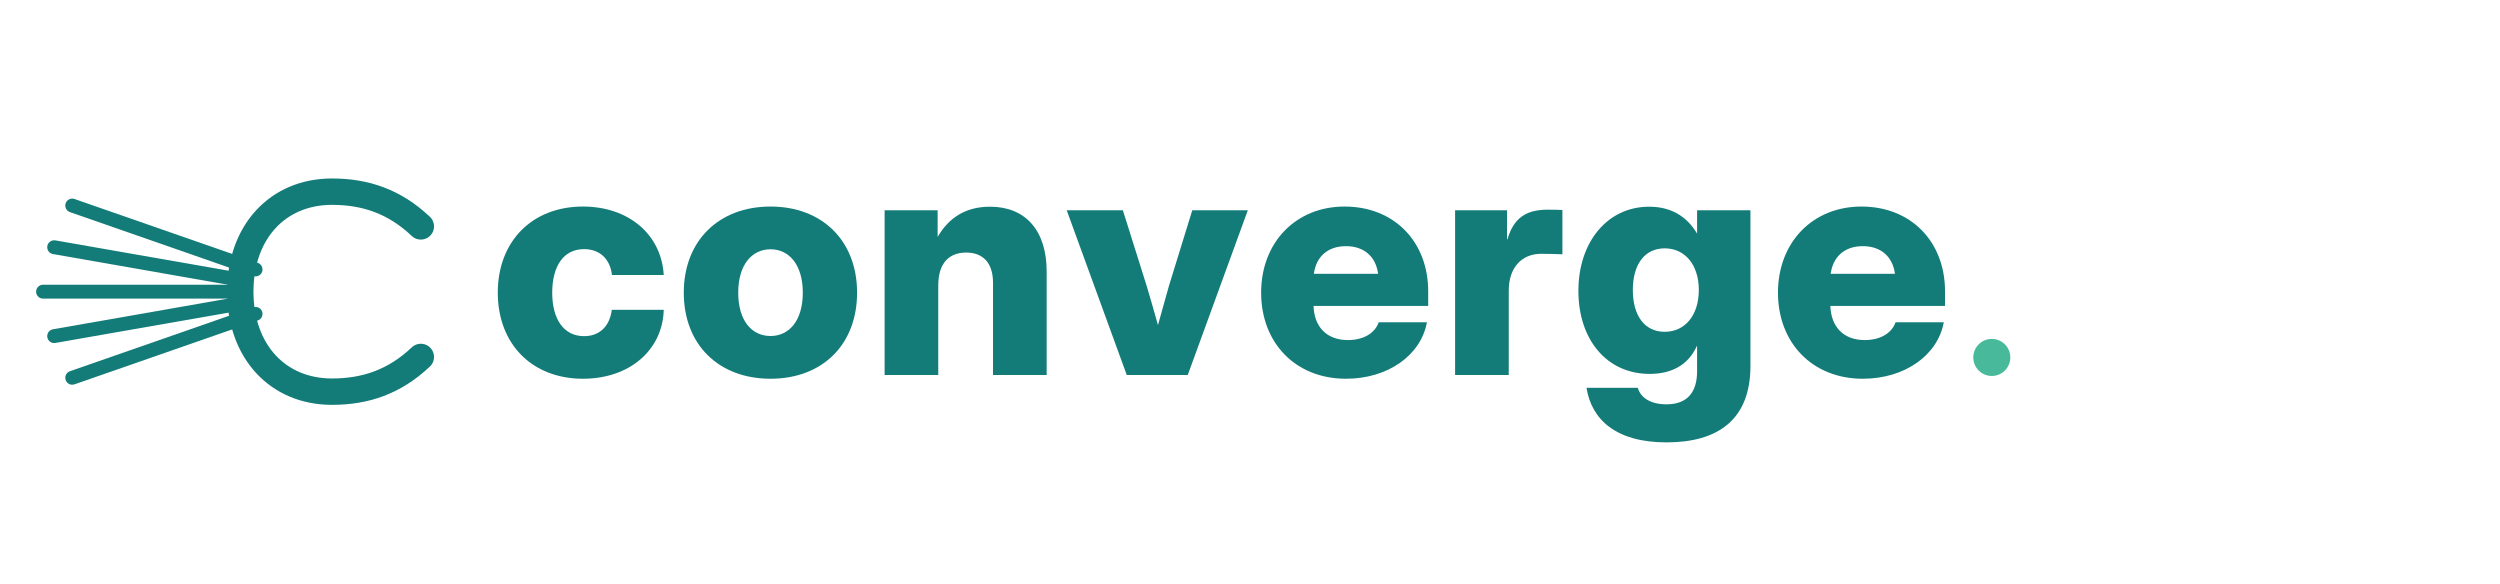
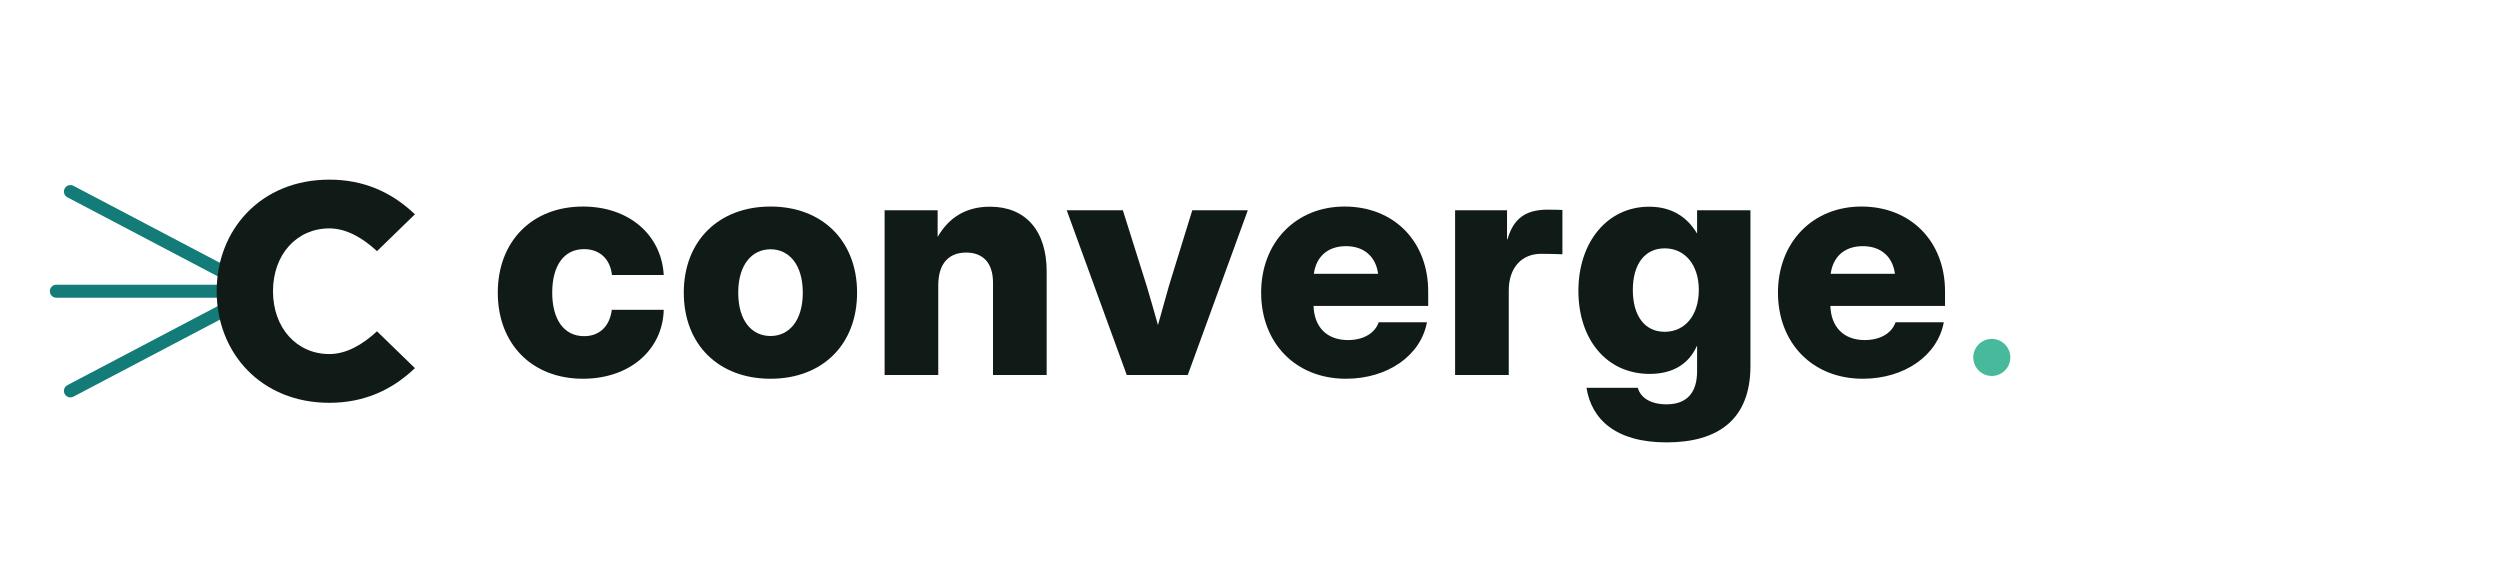
<svg xmlns="http://www.w3.org/2000/svg" width="1800" height="420" viewBox="0 0 1800 420" fill="none" role="img" aria-labelledby="title desc">
-   <g aria-label="Converging rays and C icon" fill="none">
-     <g stroke="#137C79" stroke-width="10" stroke-linecap="round" stroke-linejoin="round">
-       <path d="M52 148 L184 194" />
-       <path d="M39 178 L176 202" />
-       <path d="M31 210 L165 210" />
-       <path d="M39 242 L176 218" />
-       <path d="M52 272 L184 226" />
+   <g transform="translate(0 10) scale(0.78)" aria-label="C with three converging rays">
+     <g fill="none" stroke="#137C79" stroke-width="12" stroke-linecap="round" stroke-linejoin="round">
+       <path d="M 65 164 L 240 256" />
+       <path d="M 52 256 L 240 256" />
+       <path d="M 65 348 L 240 256" />
    </g>
-     <path d="M303 163 C284 145 263 138 239 138 C200 138 173 167 173 210 C173 253 200 282 239 282 C263 282 284 275 303 257" stroke="#137C79" stroke-width="19" stroke-linecap="round" stroke-linejoin="round" />
+     <path d="M 383 185 C 361 164 335 153 304 153 C 241 153 200 199 200 256 C 200 313 241 359 304 359 C 335 359 361 348 383 327 L 348 293 C 335 305 320 314 304 314 C 274 314 252 290 252 256 C 252 222 274 198 304 198 C 320 198 335 207 348 219 Z" fill="#101A16" />
  </g>
  <g aria-label="converge wordmark">
-     <path fill="#137C79" transform="translate(352.563 270.000) scale(0.1123047 -0.1123047)" d="M598 -24C897 -24 1109 160 1116 418H783C770 315 707 249 605 249C477 249 401 355 401 528C401 701 476 807 605 807C707 807 773 742 784 641H1116C1101 900 892 1080 598 1080C271 1080 52 856 52 528C52 199 271 -24 598 -24Z" />
-     <path fill="#137C79" transform="translate(486.485 270.000) scale(0.1123047 -0.1123047)" d="M608 -24C939 -24 1163 193 1163 528C1163 861 939 1080 608 1080C277 1080 52 861 52 528C52 193 277 -24 608 -24ZM608 250C487 250 401 349 401 528C401 706 488 806 608 806C728 806 815 706 815 528C815 349 728 250 608 250Z" />
-     <path fill="#137C79" transform="translate(626.135 270.000) scale(0.1123047 -0.1123047)" d="M440 574C440 718 510 785 619 785C728 785 791 717 791 592V0H1135V664C1135 924 1001 1079 772 1079C613 1079 506 1006 436 885V1056H96V0H440Z" />
-     <path fill="#137C79" transform="translate(767.583 270.000) scale(0.1123047 -0.1123047)" d="M389 0H780L1165 1056H809L659 570C635 486 612 403 589 320C566 403 542 486 517 570L364 1056H4Z" />
-     <path fill="#137C79" transform="translate(902.179 270.000) scale(0.1123047 -0.1123047)" d="M596 -24C863 -24 1076 125 1115 338H806C781 268 709 224 608 224C472 224 392 309 388 443H1123V536C1123 856 904 1080 587 1080C274 1080 52 850 52 528C52 206 272 -24 596 -24ZM390 649C405 760 480 826 596 826C711 826 787 760 802 649Z" />
-     <path fill="#137C79" transform="translate(1036.888 270.000) scale(0.1123047 -0.1123047)" d="M96 0H440V541C440 691 525 777 648 777C698 777 759 775 784 774V1058C756 1059 727 1060 690 1060C549 1060 470 1004 432 870H429V1056H96Z" />
-     <path fill="#137C79" transform="translate(1130.605 270.000) scale(0.1123047 -0.1123047)" d="M617 -432C947 -432 1155 -286 1155 58V1056H813V908H812C746 1019 643 1079 506 1079C238 1079 52 853 52 539C52 229 232 7 509 7C647 7 756 62 812 187H813V24C813 -116 745 -188 617 -188C518 -188 451 -148 433 -82H104C136 -285 292 -432 617 -432ZM605 277C479 277 401 377 401 545C401 712 479 812 605 812C735 812 824 707 824 545C824 382 735 277 605 277Z" />
-     <path fill="#137C79" transform="translate(1274.299 270.000) scale(0.1123047 -0.1123047)" d="M596 -24C863 -24 1076 125 1115 338H806C781 268 709 224 608 224C472 224 392 309 388 443H1123V536C1123 856 904 1080 587 1080C274 1080 52 850 52 528C52 206 272 -24 596 -24ZM390 649C405 760 480 826 596 826C711 826 787 760 802 649Z" />
+     <path fill="#101A16" transform="translate(352.563 270.000) scale(0.1123047 -0.1123047)" d="M598 -24C897 -24 1109 160 1116 418H783C770 315 707 249 605 249C477 249 401 355 401 528C401 701 476 807 605 807C707 807 773 742 784 641H1116C1101 900 892 1080 598 1080C271 1080 52 856 52 528C52 199 271 -24 598 -24Z" />
+     <path fill="#101A16" transform="translate(486.485 270.000) scale(0.1123047 -0.1123047)" d="M608 -24C939 -24 1163 193 1163 528C1163 861 939 1080 608 1080C277 1080 52 861 52 528C52 193 277 -24 608 -24ZM608 250C487 250 401 349 401 528C401 706 488 806 608 806C728 806 815 706 815 528C815 349 728 250 608 250Z" />
+     <path fill="#101A16" transform="translate(626.135 270.000) scale(0.1123047 -0.1123047)" d="M440 574C440 718 510 785 619 785C728 785 791 717 791 592V0H1135V664C1135 924 1001 1079 772 1079C613 1079 506 1006 436 885V1056H96V0H440Z" />
+     <path fill="#101A16" transform="translate(767.583 270.000) scale(0.1123047 -0.1123047)" d="M389 0H780L1165 1056H809L659 570C635 486 612 403 589 320C566 403 542 486 517 570L364 1056H4Z" />
+     <path fill="#101A16" transform="translate(902.179 270.000) scale(0.1123047 -0.1123047)" d="M596 -24C863 -24 1076 125 1115 338H806C781 268 709 224 608 224C472 224 392 309 388 443H1123V536C1123 856 904 1080 587 1080C274 1080 52 850 52 528C52 206 272 -24 596 -24ZM390 649C405 760 480 826 596 826C711 826 787 760 802 649Z" />
+     <path fill="#101A16" transform="translate(1036.888 270.000) scale(0.1123047 -0.1123047)" d="M96 0H440V541C440 691 525 777 648 777C698 777 759 775 784 774V1058C756 1059 727 1060 690 1060C549 1060 470 1004 432 870H429V1056H96Z" />
+     <path fill="#101A16" transform="translate(1130.605 270.000) scale(0.1123047 -0.1123047)" d="M617 -432C947 -432 1155 -286 1155 58V1056H813V908H812C746 1019 643 1079 506 1079C238 1079 52 853 52 539C52 229 232 7 509 7C647 7 756 62 812 187H813V24C813 -116 745 -188 617 -188C518 -188 451 -148 433 -82H104C136 -285 292 -432 617 -432ZM605 277C479 277 401 377 401 545C401 712 479 812 605 812C735 812 824 707 824 545C824 382 735 277 605 277Z" />
+     <path fill="#101A16" transform="translate(1274.299 270.000) scale(0.1123047 -0.1123047)" d="M596 -24C863 -24 1076 125 1115 338H806C781 268 709 224 608 224C472 224 392 309 388 443H1123V536C1123 856 904 1080 587 1080C274 1080 52 850 52 528C52 206 272 -24 596 -24ZM390 649C405 760 480 826 596 826C711 826 787 760 802 649Z" />
    <circle cx="1434.097" cy="257.350" r="13.340" fill="#48B99A" />
  </g>
</svg>
